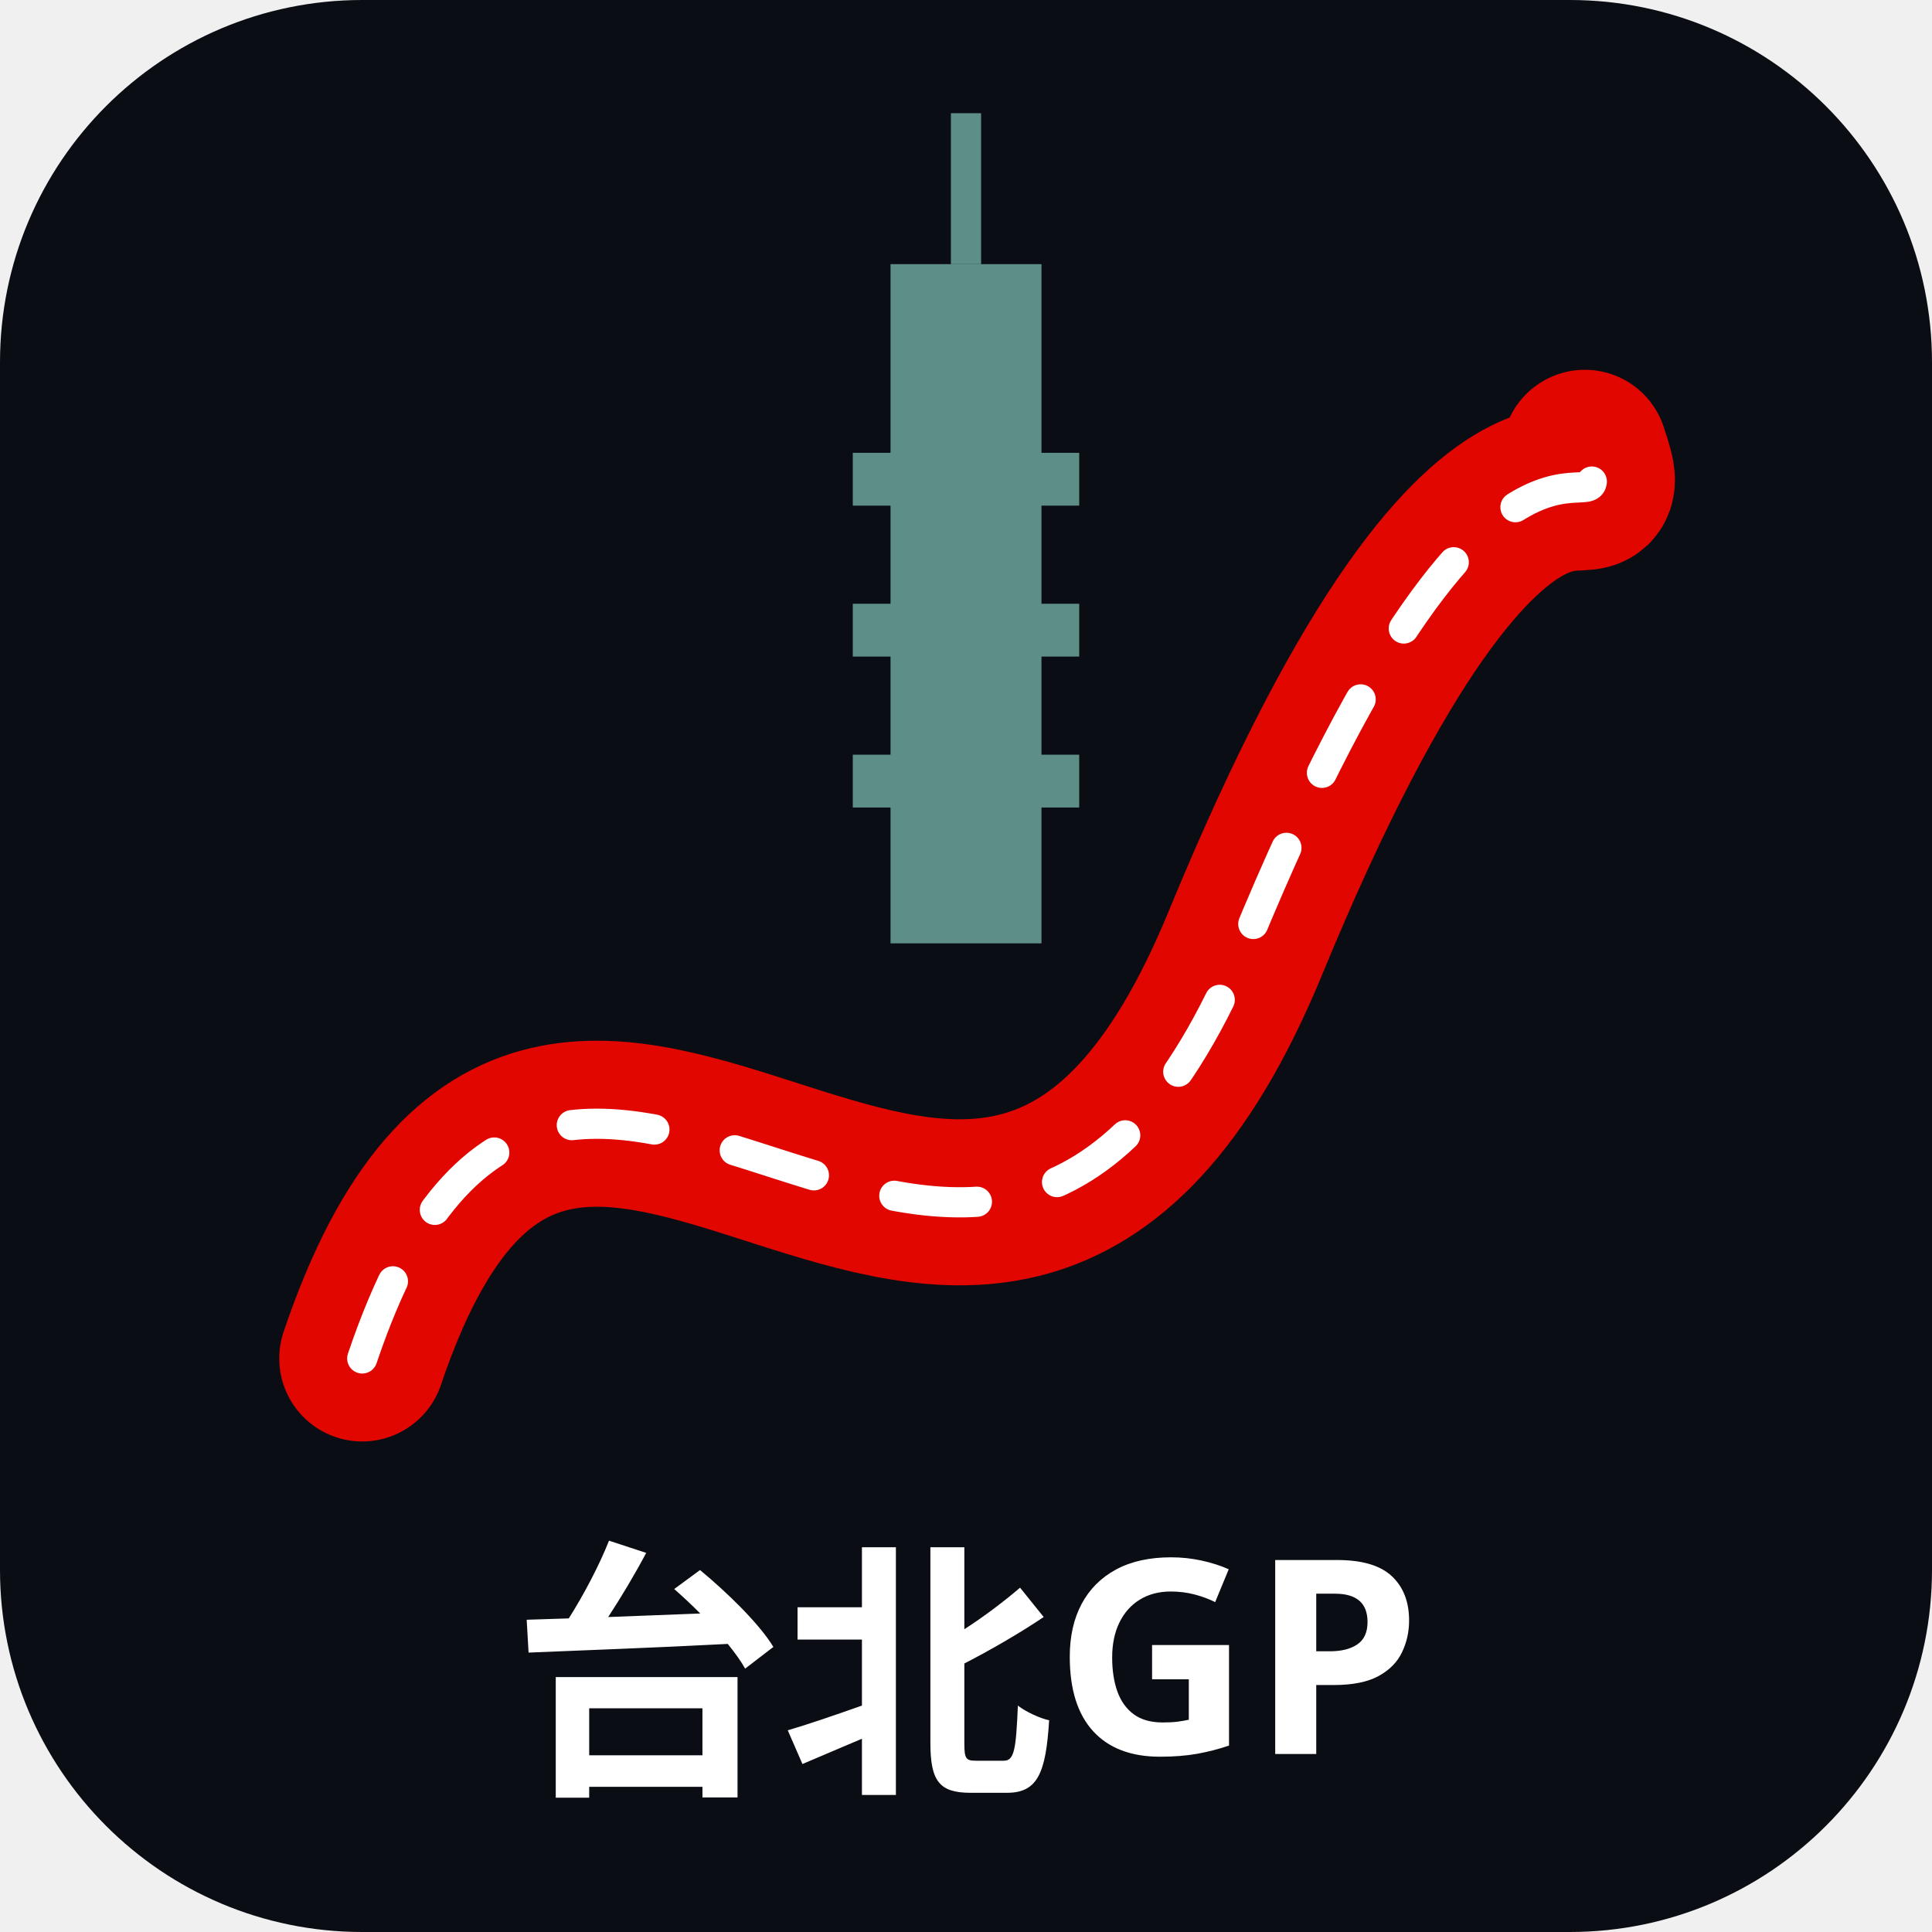
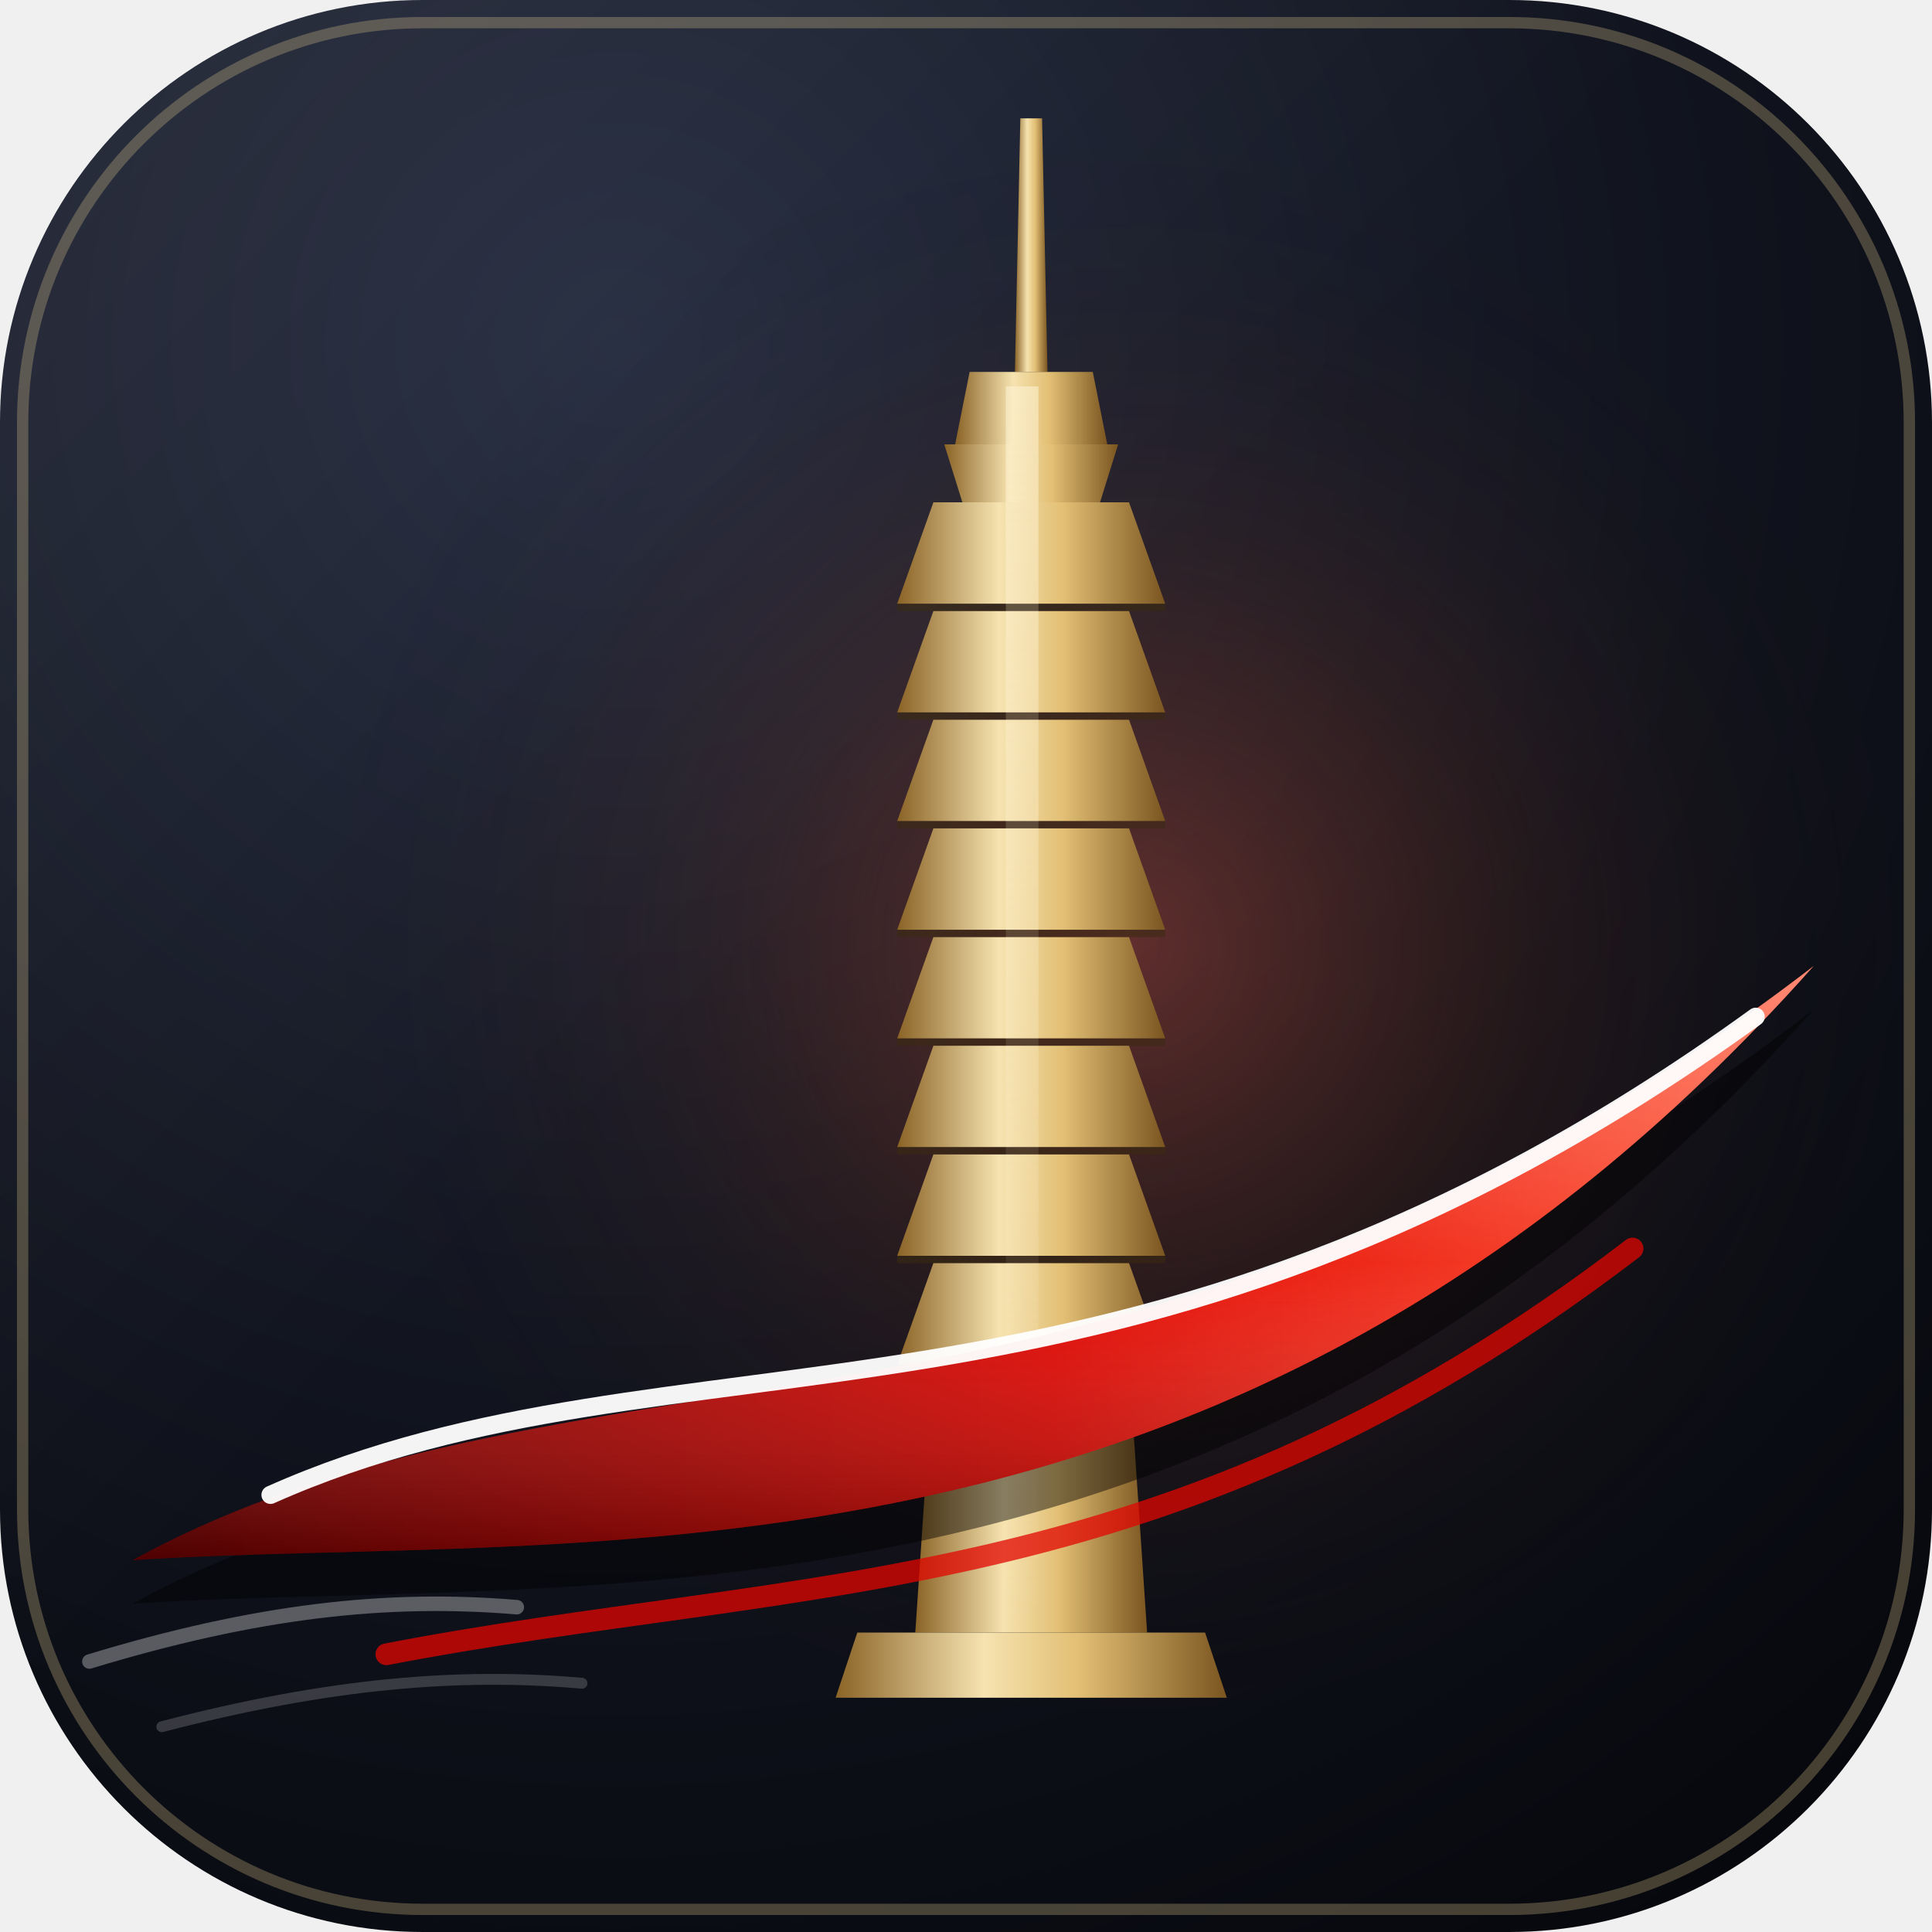
<svg xmlns="http://www.w3.org/2000/svg" viewBox="0 0 512 512">
-   <rect width="512" height="512" rx="96" fill="#0b0d14" />
-   <path d="M96 360 C 150 200, 260 420, 330 250 S 430 150, 420 120" fill="none" stroke="#e10600" stroke-width="44" stroke-linecap="round" />
-   <path d="M96 360 C 150 200, 260 420, 330 250 S 430 150, 420 120" fill="none" stroke="#fff" stroke-width="8" stroke-dasharray="22 22" stroke-linecap="round" />
-   <g fill="#5d8f86">
-     <rect x="236" y="70" width="40" height="180" />
-     <rect x="226" y="120" width="60" height="14" />
-     <rect x="226" y="160" width="60" height="14" />
-     <rect x="226" y="200" width="60" height="14" />
-     <rect x="252" y="30" width="8" height="40" />
+   <defs>
+     <radialGradient id="bg" cx="0.32" cy="0.18" r="1.05">
+       <stop offset="0" stop-color="#232a3e" />
+       <stop offset="0.55" stop-color="#10131d" />
+       <stop offset="1" stop-color="#05060a" />
+     </radialGradient>
+     <linearGradient id="sheen" x1="0" y1="0" x2="1" y2="1">
+       <stop offset="0" stop-color="#fff" stop-opacity="0.07" />
+       <stop offset="0.45" stop-color="#fff" stop-opacity="0" />
+     </linearGradient>
+   </defs>
+   <rect width="512" height="512" rx="112" fill="url(#bg)" />
+   <rect width="512" height="512" rx="112" fill="url(#sheen)" />
+   <g transform="translate(10.24 10.24) scale(0.96)">
+     <defs>
+       <radialGradient id="glow" cx="300" cy="250" r="230" gradientUnits="userSpaceOnUse">
+         <stop offset="0" stop-color="#ff5a3c" stop-opacity="0.32" />
+         <stop offset="0.45" stop-color="#c2410c" stop-opacity="0.12" />
+         <stop offset="1" stop-color="#000" stop-opacity="0" />
+       </radialGradient>
+       <linearGradient id="gold" x1="0" y1="0" x2="1" y2="0">
+         <stop offset="0" stop-color="#8a6326" />
+         <stop offset="0.38" stop-color="#f6e3b0" />
+         <stop offset="0.62" stop-color="#e2bf74" />
+         <stop offset="1" stop-color="#7a5520" />
+       </linearGradient>
+       <linearGradient id="goldV" x1="0" y1="0" x2="0" y2="1">
+         <stop offset="0" stop-color="#fff4d6" stop-opacity="0.55" />
+         <stop offset="1" stop-color="#fff4d6" stop-opacity="0" />
+       </linearGradient>
+       <linearGradient id="red" x1="36" y1="0" x2="480" y2="0" gradientUnits="userSpaceOnUse">
+         <stop offset="0" stop-color="#7a0000" />
+         <stop offset="0.55" stop-color="#e10600" />
+         <stop offset="1" stop-color="#ff5a3c" />
+       </linearGradient>
+       <linearGradient id="redShade" x1="0" y1="0" x2="0" y2="1">
+         <stop offset="0" stop-color="#fff" stop-opacity="0.28" />
+         <stop offset="0.5" stop-color="#fff" stop-opacity="0" />
+         <stop offset="1" stop-color="#000" stop-opacity="0.35" />
+       </linearGradient>
+     </defs>
+     <circle cx="300" cy="250" r="230" fill="url(#glow)" />
+     <g transform="translate(-26 0)">
+       <path d="M297 22 L303 22 L304.5 92 L295.5 92 Z" fill="url(#gold)" />
+       <path d="M283 92 H317 L321 112 H279 Z" fill="url(#gold)" />
+       <path d="M276 112 H324 L319 128 H281 Z" fill="url(#gold)" />
+       <g fill="url(#gold)">
+         <path d="M273 128 H327 L337 156 H263 Z" />
+         <path d="M273 158 H327 L337 186 H263 Z" />
+         <path d="M273 188 H327 L337 216 H263 Z" />
+         <path d="M273 218 H327 L337 246 H263 Z" />
+         <path d="M273 248 H327 L337 276 H263 Z" />
+         <path d="M273 278 H327 L337 306 H263 Z" />
+         <path d="M273 308 H327 L337 336 H263 Z" />
+         <path d="M273 338 H327 L337 366 H263 Z" />
+       </g>
+       <path d="M273 366 H327 L332 440 H268 Z" fill="url(#gold)" />
+       <path d="M252 440 H348 L354 458 H246 Z" fill="url(#gold)" />
+       <rect x="293" y="96" width="9" height="344" fill="url(#goldV)" />
+       <g fill="#3a2a10" opacity="0.55">
+         <rect x="263" y="156" width="74" height="2" />
+         <rect x="263" y="186" width="74" height="2" />
+         <rect x="263" y="216" width="74" height="2" />
+         <rect x="263" y="246" width="74" height="2" />
+         <rect x="263" y="276" width="74" height="2" />
+         <rect x="263" y="306" width="74" height="2" />
+         <rect x="263" y="336" width="74" height="2" />
+       </g>
+     </g>
+     <g>
+       <path d="M26 420 C 150 352, 300 402, 490 256 C 330 436, 150 412, 26 420 Z" fill="#000" opacity="0.45" transform="translate(0 12)" />
+       <path d="M26 420 C 150 352, 300 402, 490 256 C 330 436, 150 412, 26 420 Z" fill="url(#red)" />
+       <path d="M26 420 C 150 352, 300 402, 490 256 C 330 436, 150 412, 26 420 Z" fill="url(#redShade)" />
+       <path d="M64 402 C 176 352, 300 396, 474 270" fill="none" stroke="#fff" stroke-width="5" stroke-linecap="round" opacity="0.95" />
+       <path d="M96 446 C 210 424, 312 432, 440 334" fill="none" stroke="#e10600" stroke-width="6" stroke-linecap="round" opacity="0.75" />
+       <g stroke="#fff" stroke-linecap="round" fill="none">
+         <path d="M14 448 C 60 434, 96 430, 132 433" stroke-width="4" opacity="0.32" />
+         <path d="M34 466 C 80 454, 116 451, 150 454" stroke-width="3" opacity="0.18" />
+       </g>
+     </g>
  </g>
-   <text x="256" y="470" font-family="Microsoft JhengHei, PingFang TC, sans-serif" font-size="72" font-weight="900" fill="#fff" text-anchor="middle">台北GP</text>
+   <rect x="6" y="6" width="500" height="500" rx="106" fill="none" stroke="#e8cf94" stroke-opacity="0.28" stroke-width="3" />
</svg>
